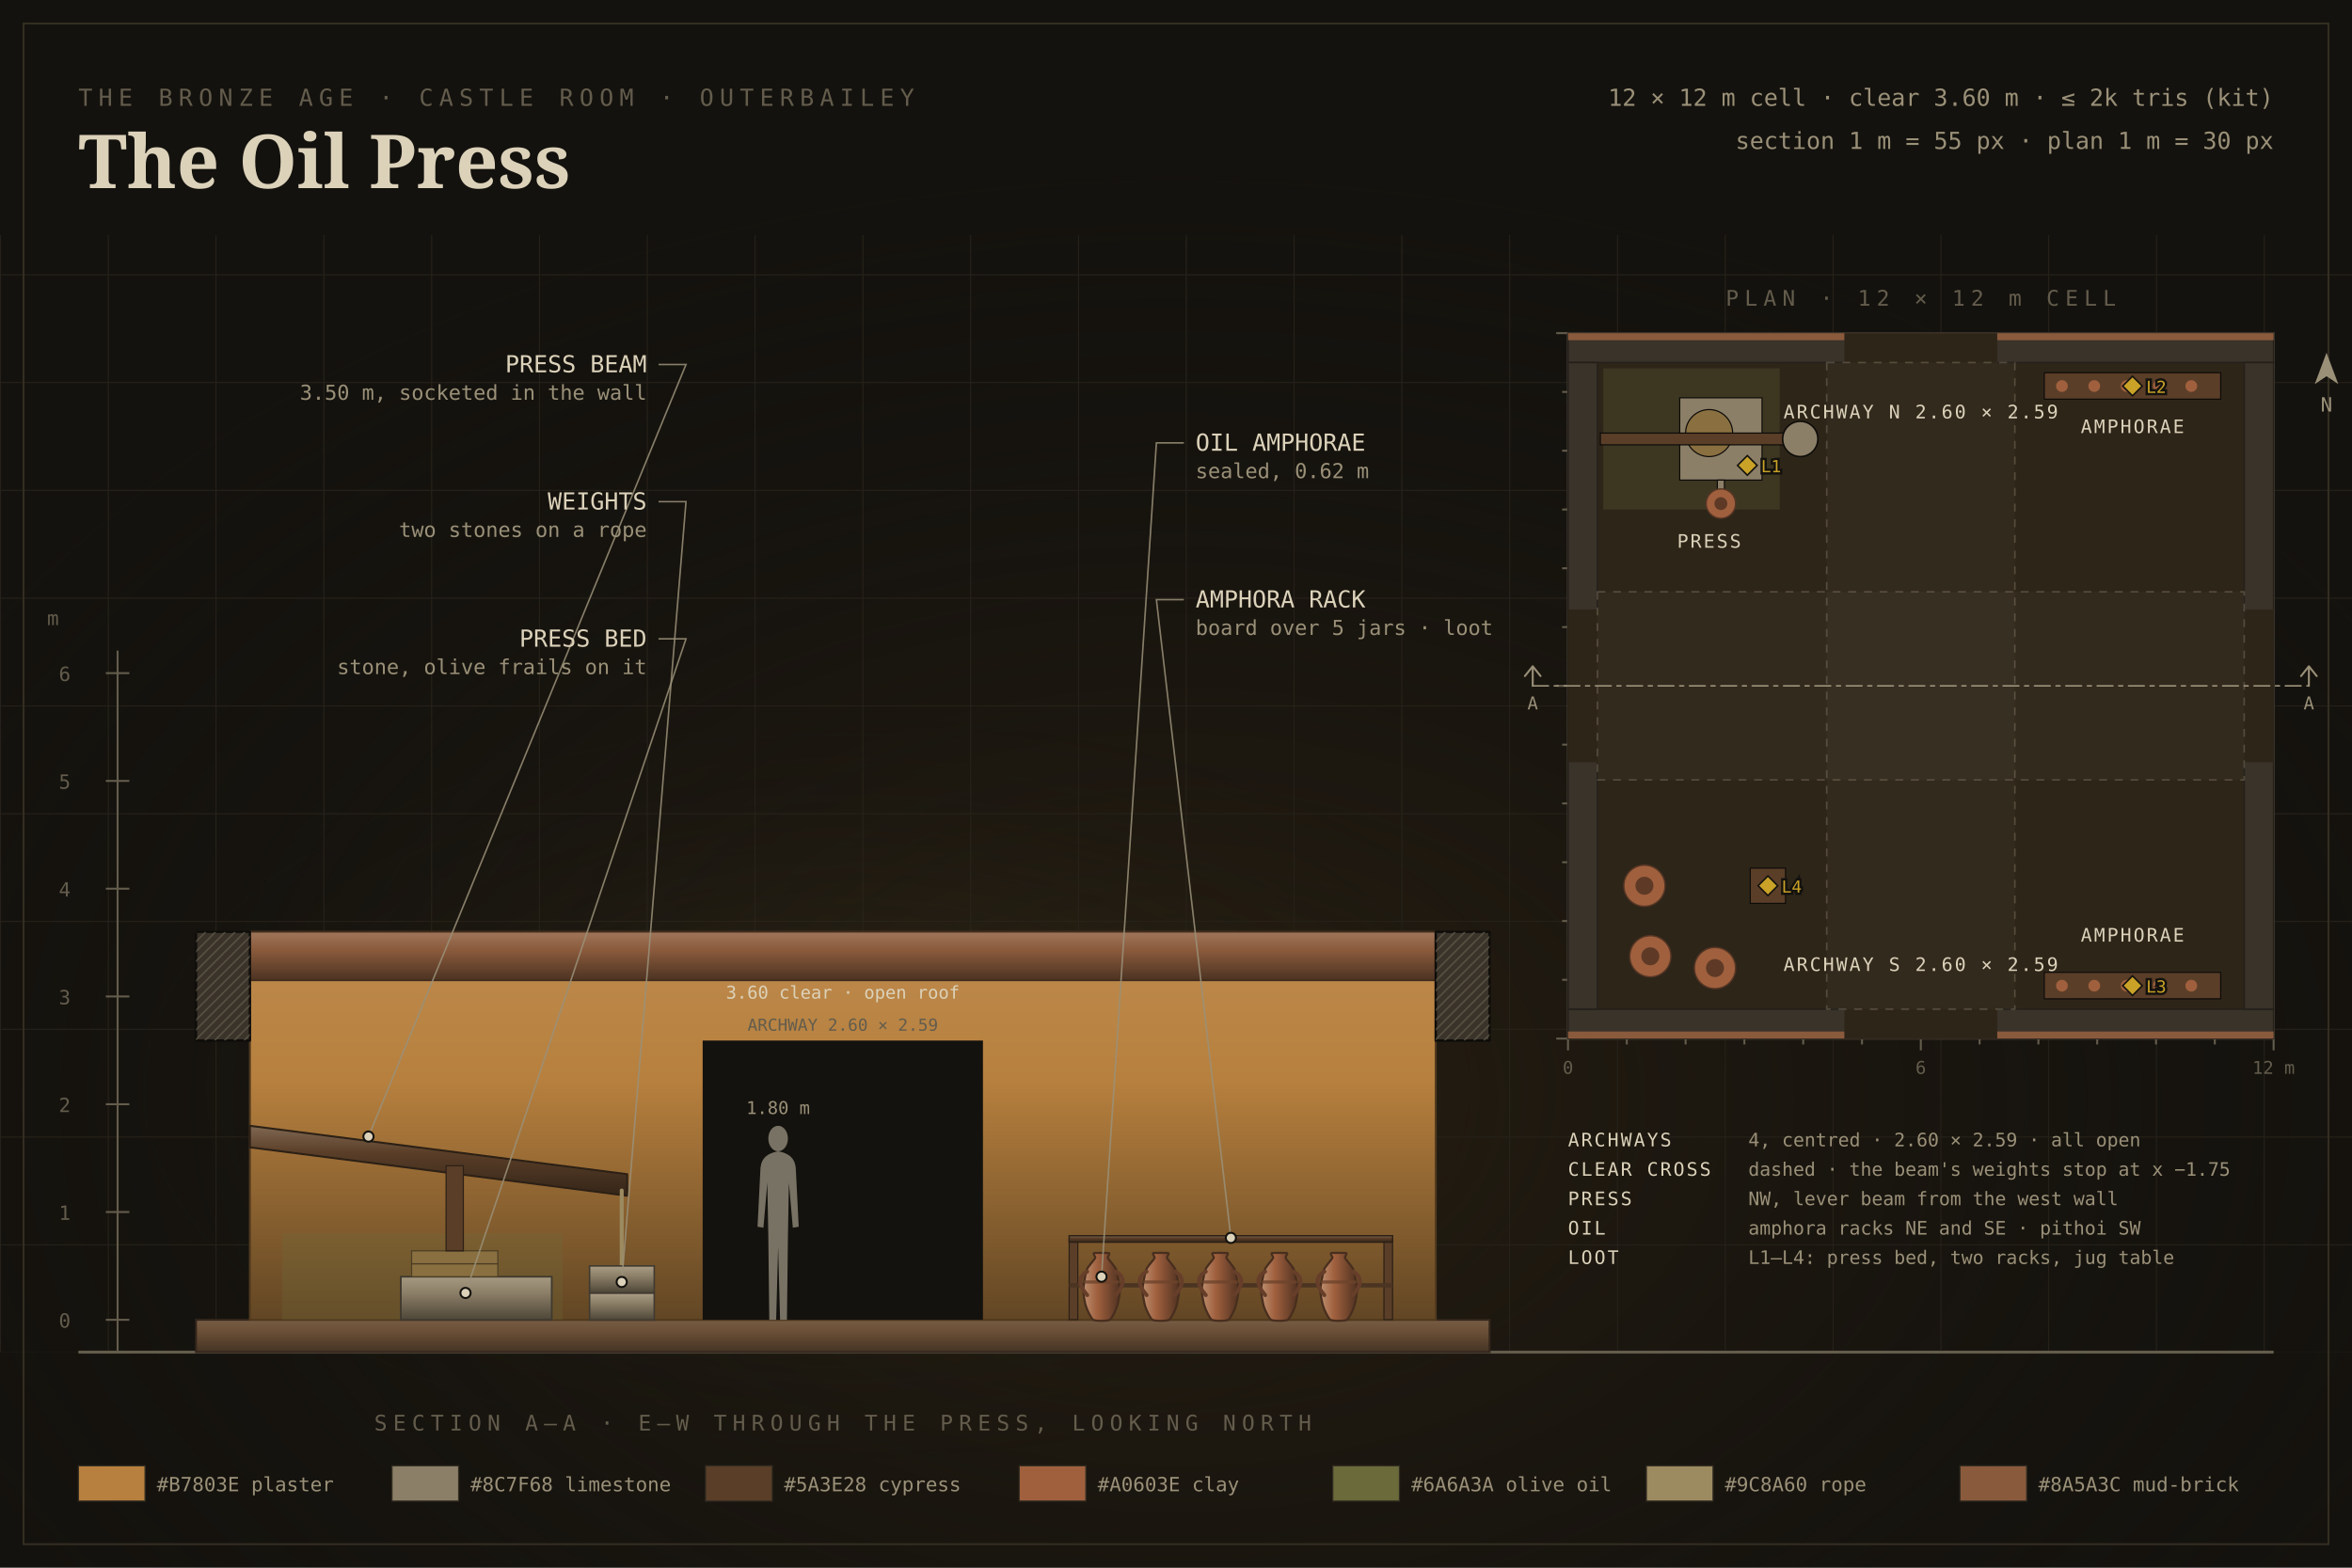
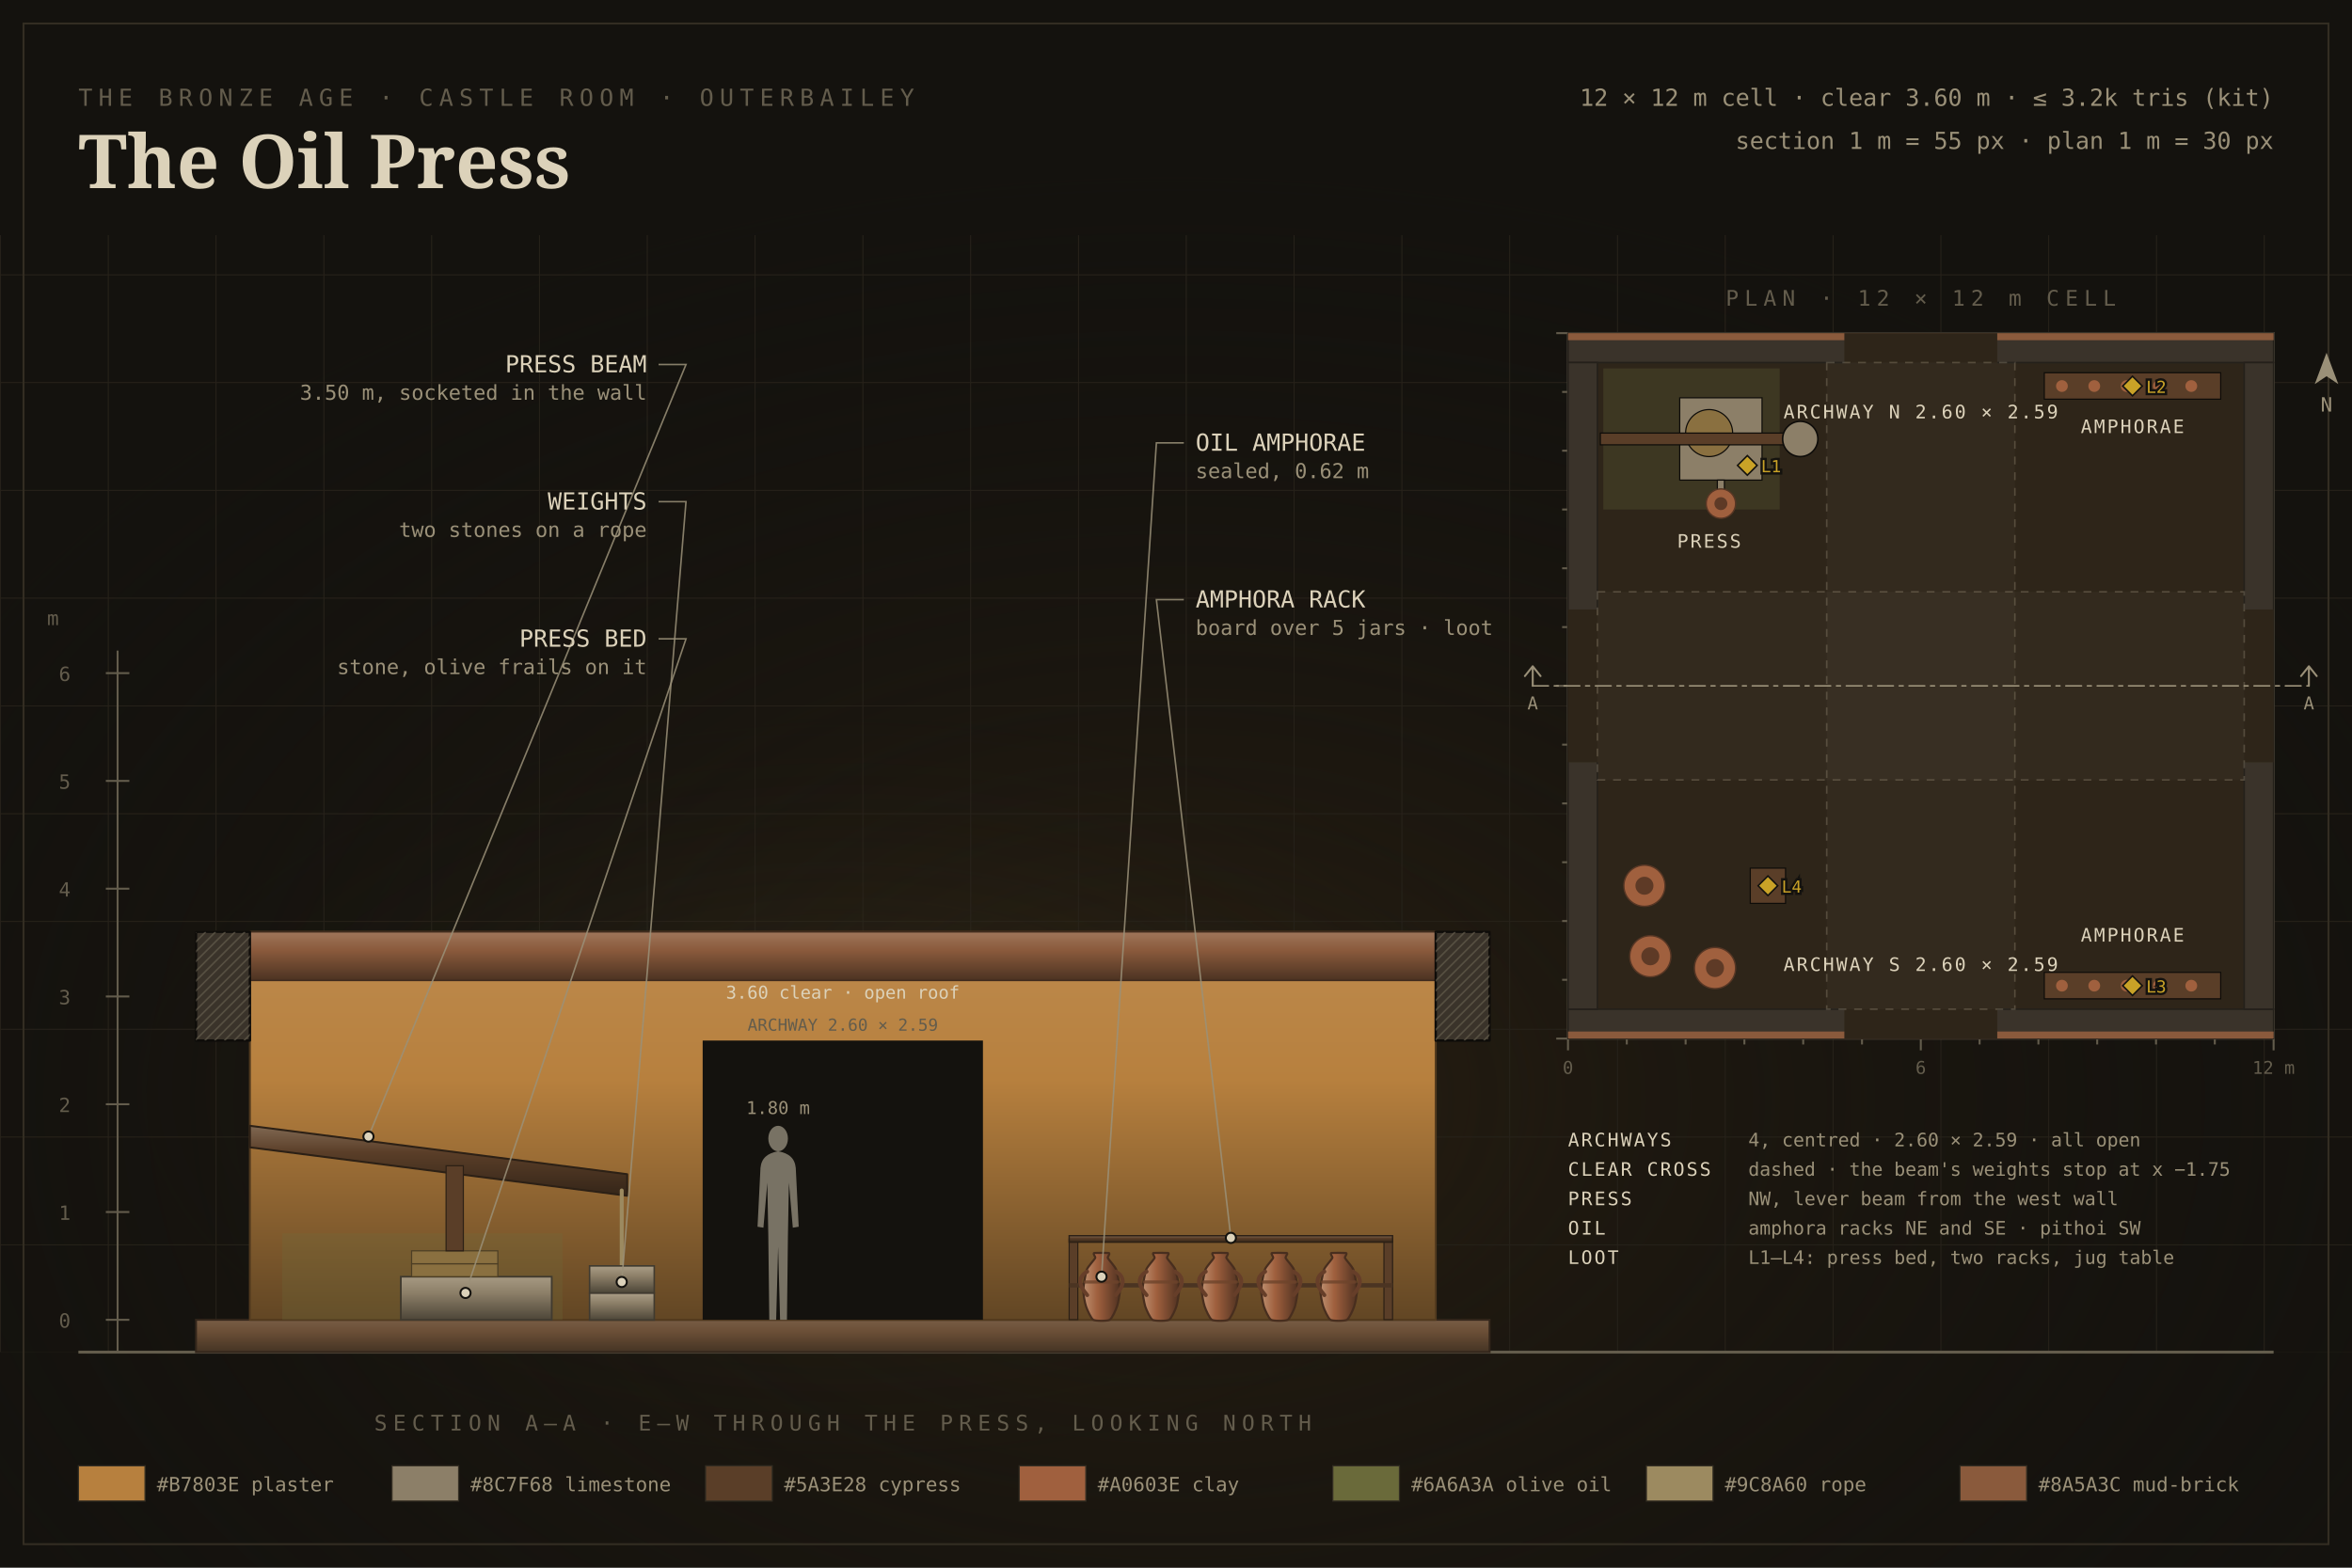
<svg xmlns="http://www.w3.org/2000/svg" viewBox="0 0 1200 800" width="1200" height="800">
  <defs>
    <pattern id="grid" width="55" height="55" patternUnits="userSpaceOnUse" x="0" y="690">
      <path d="M55 0 H0 V55" fill="none" stroke="#262119" stroke-width="1" />
    </pattern>
    <radialGradient id="glow" cx="50%" cy="70%" r="60%">
      <stop offset="0" stop-color="#2A2012" stop-opacity=".9" />
      <stop offset="1" stop-color="#14120E" stop-opacity="0" />
    </radialGradient>
    <radialGradient id="r1" cx="0.5" cy="0.5" r="0.5">
      <stop offset="0" stop-color="#5A5030" stop-opacity="0.3" />
      <stop offset="0.35" stop-color="#38311E" stop-opacity="0.225" />
      <stop offset="1" stop-color="#14120E" stop-opacity="0" />
    </radialGradient>
    <linearGradient id="g2" x1="0" y1="0" x2="0" y2="1">
      <stop offset="0" stop-color="#785D45" />
      <stop offset="0.38" stop-color="#6A4E36" />
      <stop offset="1" stop-color="#453424" />
    </linearGradient>
    <linearGradient id="g3" x1="0" y1="0" x2="0" y2="1">
      <stop offset="0" stop-color="#BD8A4D" />
      <stop offset="0.38" stop-color="#B7803E" />
      <stop offset="1" stop-color="#624624" />
    </linearGradient>
    <linearGradient id="g4" x1="0" y1="0" x2="0" y2="1">
      <stop offset="0" stop-color="#2B231B" />
      <stop offset="0.45" stop-color="#2B231B" />
      <stop offset="1" stop-color="#B7803E" />
    </linearGradient>
    <clipPath id="c5">
      <path d="M127.5 673.5 L732.5 673.5 L732.5 475.5 L127.5 475.5 Z" />
    </clipPath>
    <linearGradient id="g6" x1="0" y1="0" x2="0" y2="1">
      <stop offset="0" stop-color="#9F765A" />
      <stop offset="0.38" stop-color="#8A5A3C" />
      <stop offset="1" stop-color="#4C3322" />
    </linearGradient>
    <linearGradient id="g7" x1="0" y1="0" x2="0" y2="1">
      <stop offset="0" stop-color="#A69982" />
      <stop offset="0.38" stop-color="#8C7F68" />
      <stop offset="1" stop-color="#4D4638" />
    </linearGradient>
    <linearGradient id="g8" x1="0" y1="0" x2="0" y2="1">
      <stop offset="0" stop-color="#806852" />
      <stop offset="0.38" stop-color="#5A3E28" />
      <stop offset="1" stop-color="#342518" />
    </linearGradient>
    <linearGradient id="g9" x1="0" y1="0" x2="0" y2="1">
      <stop offset="0" stop-color="#AB9E87" />
      <stop offset="0.38" stop-color="#8C7F68" />
      <stop offset="1" stop-color="#4D4638" />
    </linearGradient>
    <linearGradient id="g10" x1="0" y1="0" x2="1" y2="0">
      <stop offset="0" stop-color="#BD9071" />
      <stop offset="0.38" stop-color="#A0603E" />
      <stop offset="1" stop-color="#503221" />
    </linearGradient>
    <clipPath id="c11">
      <path d="M100 531 L127.5 531 L127.5 475.5 L100 475.5 Z" />
    </clipPath>
    <clipPath id="c12">
      <path d="M732.5 531 L760 531 L760 475.5 L732.5 475.5 Z" />
    </clipPath>
  </defs>
  <rect width="1200" height="800" fill="#14120E" />
  <rect width="1200" height="800" fill="url(#glow)" />
  <rect x="0" y="120" width="1200" height="570" fill="url(#grid)" />
  <ellipse cx="430" cy="555.5" rx="380" ry="200" fill="url(#r1)" />
  <line x1="40" y1="690" x2="1160" y2="690" stroke="#635C4C" stroke-width="1.5" />
  <rect x="12" y="12" width="1176" height="776" fill="none" stroke="#332D22" stroke-width="1" />
  <text x="40" y="54" font-family="Overpass Mono, monospace" font-size="12" letter-spacing="3" fill="#635C4C">THE BRONZE AGE · CASTLE ROOM · OUTERBAILEY</text>
  <text x="40" y="96" font-family="Eczar, Georgia, serif" font-size="38" font-weight="700" fill="#DCD2BA">The Oil Press</text>
-   <text x="1160" y="54" text-anchor="end" font-family="Overpass Mono, monospace" font-size="12" fill="#9A9078">12 × 12 m cell · clear 3.60 m · ≤ 2k tris (kit)</text>
+   <text x="1160" y="54" text-anchor="end" font-family="Overpass Mono, monospace" font-size="12" fill="#9A9078">12 × 12 m cell · clear 3.60 m · ≤ 3.2k tris (kit)</text>
  <text x="1160" y="76" text-anchor="end" font-family="Overpass Mono, monospace" font-size="12" fill="#9A9078">section 1 m = 55 px · plan 1 m = 30 px</text>
  <g font-family="Overpass Mono, monospace" font-size="10" fill="#635C4C" stroke="#635C4C">
    <line x1="60" y1="690" x2="60" y2="332" stroke-width="1" />
    <line x1="54" y1="673.5" x2="66" y2="673.5" />
    <text x="30" y="677.5" stroke="none">0</text>
    <line x1="54" y1="618.5" x2="66" y2="618.5" />
    <text x="30" y="622.5" stroke="none">1</text>
    <line x1="54" y1="563.5" x2="66" y2="563.5" />
    <text x="30" y="567.5" stroke="none">2</text>
    <line x1="54" y1="508.5" x2="66" y2="508.5" />
    <text x="30" y="512.5" stroke="none">3</text>
    <line x1="54" y1="453.5" x2="66" y2="453.5" />
    <text x="30" y="457.5" stroke="none">4</text>
    <line x1="54" y1="398.5" x2="66" y2="398.5" />
    <text x="30" y="402.5" stroke="none">5</text>
    <line x1="54" y1="343.5" x2="66" y2="343.5" />
    <text x="30" y="347.5" stroke="none">6</text>
    <text x="24" y="319" stroke="none">m</text>
  </g>
  <text x="430" y="730" text-anchor="middle" font-family="Overpass Mono, monospace" font-size="11" letter-spacing="3" fill="#635C4C">SECTION A–A · E–W THROUGH THE PRESS, LOOKING NORTH</text>
  <text x="980" y="156" text-anchor="middle" font-family="Overpass Mono, monospace" font-size="11" letter-spacing="3" fill="#635C4C">PLAN · 12 × 12 m CELL</text>
  <g id="drawing">
    <rect x="100" y="673.5" width="660" height="16.5" fill="url(#g2)" stroke="#33261B" stroke-width="1" />
    <path d="M127.5 673.5 L732.5 673.5 L732.5 475.5 L127.5 475.5 Z" fill="url(#g3)" stroke="#523A1E" stroke-width="1" stroke-linejoin="round" stroke-linecap="round" />
    <g clip-path="url(#c5)">
      <rect x="127.5" y="475.5" width="605" height="22" fill="url(#g4)" opacity=".55" />
    </g>
    <rect x="358.5" y="531" width="143" height="142.5" fill="#14120E" />
    <rect x="100" y="475.5" width="660" height="24.8" fill="url(#g6)" stroke="#402B1D" stroke-width="0.8" />
    <rect x="144" y="629.5" width="143" height="44" fill="#6A6A3A" opacity="0.25" />
    <rect x="204.5" y="651.5" width="77" height="22" fill="url(#g7)" stroke="#403A2F" stroke-width="0.9" />
    <rect x="210" y="644.9" width="44" height="6.6" fill="#8A7040" stroke="#4C3E24" stroke-width="0.6" />
    <rect x="210" y="638.3" width="44" height="6.6" fill="#8A7040" stroke="#4C3E24" stroke-width="0.6" />
    <path d="M127.5 585.5 L320 610.2 L320 599.2 L127.5 574.5 Z" fill="url(#g8)" stroke="#2C2015" stroke-width="1" stroke-linejoin="round" stroke-linecap="round" />
    <rect x="227.6" y="594.9" width="8.8" height="43.4" fill="#5A3E28" stroke="#2C2015" stroke-width="0.6" />
    <line x1="317.2" y1="607.5" x2="317.2" y2="646" stroke="#9C8A60" stroke-width="2" stroke-linecap="round" />
    <rect x="300.8" y="659.8" width="33" height="13.8" fill="url(#g9)" stroke="#403A2F" stroke-width="0.8" />
    <rect x="300.8" y="646" width="33" height="13.8" fill="url(#g9)" stroke="#403A2F" stroke-width="0.8" />
    <rect x="545.5" y="632.2" width="4.4" height="41.2" fill="#5A3E28" stroke="#2C2015" stroke-width="0.6" />
    <rect x="706.1" y="632.2" width="4.4" height="41.2" fill="#5A3E28" stroke="#2C2015" stroke-width="0.6" />
    <rect x="545.5" y="630.6" width="165" height="3.3" fill="url(#g8)" stroke="#2C2015" stroke-width="0.7" />
    <rect x="545.5" y="654.8" width="165" height="2.2" fill="#4B3422" />
    <path d="M557.8 673.5 C556.6 672.8 554.6 668.2 554.1 666.7 C553.5 665.1 552.6 660 552.7 658.2 C552.7 656.3 553.9 649.5 554.5 647.9 C555.1 646.3 558.3 642.9 558.7 642.1 C559.1 641.4 558.2 640.7 558.2 640.4 C558.2 640.2 557.6 639.5 558.4 639.4 C559.1 639.3 564.9 639.3 565.6 639.4 C566.4 639.5 565.8 640.2 565.8 640.4 C565.8 640.7 564.9 641.4 565.3 642.1 C565.7 642.9 568.9 646.3 569.5 647.9 C570.1 649.5 571.3 656.3 571.4 658.2 C571.4 660 570.5 665.1 569.9 666.7 C569.4 668.2 567.4 672.8 566.2 673.5 C565 674.2 559 674.2 557.8 673.5 Z" fill="url(#g10)" stroke="#482E1E" stroke-width="1.1" stroke-linejoin="round" stroke-linecap="round" />
    <line x1="553.7" y1="654.2" x2="570.3" y2="654.2" stroke="#6D432B" stroke-width="1.6" stroke-linecap="round" opacity="0.8" />
    <path d="M554.7 648.9 q-7 4 0 12" fill="none" stroke="#663E29" stroke-width="2" stroke-linejoin="round" stroke-linecap="round" />
    <path d="M569.3 648.9 q7 4 0 12" fill="none" stroke="#663E29" stroke-width="2" stroke-linejoin="round" stroke-linecap="round" />
    <path d="M588 673.5 C586.8 672.8 584.8 668.2 584.3 666.7 C583.8 665.1 582.9 660 582.9 658.2 C582.9 656.3 584.2 649.5 584.8 647.9 C585.4 646.3 588.6 642.9 589 642.1 C589.3 641.4 588.5 640.7 588.5 640.4 C588.4 640.2 587.9 639.5 588.6 639.4 C589.4 639.3 595.1 639.3 595.9 639.4 C596.6 639.5 596.1 640.2 596 640.4 C596 640.7 595.2 641.4 595.5 642.1 C595.9 642.9 599.1 646.3 599.7 647.9 C600.3 649.5 601.6 656.3 601.6 658.2 C601.6 660 600.7 665.1 600.2 666.7 C599.7 668.2 597.7 672.8 596.5 673.5 C595.2 674.2 589.3 674.2 588 673.5 Z" fill="url(#g10)" stroke="#482E1E" stroke-width="1.1" stroke-linejoin="round" stroke-linecap="round" />
    <line x1="584" y1="654.2" x2="600.5" y2="654.2" stroke="#6D432B" stroke-width="1.6" stroke-linecap="round" opacity="0.8" />
    <path d="M585 648.9 q-7 4 0 12" fill="none" stroke="#663E29" stroke-width="2" stroke-linejoin="round" stroke-linecap="round" />
    <path d="M599.5 648.9 q7 4 0 12" fill="none" stroke="#663E29" stroke-width="2" stroke-linejoin="round" stroke-linecap="round" />
    <path d="M618.3 673.5 C617.1 672.8 615.1 668.2 614.6 666.7 C614 665.1 613.1 660 613.1 658.2 C613.2 656.3 614.4 649.5 615 647.9 C615.6 646.3 618.8 642.9 619.2 642.1 C619.6 641.4 618.7 640.7 618.7 640.4 C618.7 640.2 618.1 639.5 618.9 639.4 C619.6 639.3 625.4 639.3 626.1 639.4 C626.9 639.5 626.3 640.2 626.3 640.4 C626.3 640.7 625.4 641.4 625.8 642.1 C626.2 642.9 629.4 646.3 630 647.9 C630.6 649.5 631.8 656.3 631.9 658.2 C631.9 660 631 665.1 630.4 666.7 C629.9 668.2 627.9 672.8 626.7 673.5 C625.5 674.2 619.5 674.2 618.3 673.5 Z" fill="url(#g10)" stroke="#482E1E" stroke-width="1.1" stroke-linejoin="round" stroke-linecap="round" />
    <line x1="614.2" y1="654.2" x2="630.8" y2="654.2" stroke="#6D432B" stroke-width="1.6" stroke-linecap="round" opacity="0.8" />
    <path d="M615.2 648.9 q-7 4 0 12" fill="none" stroke="#663E29" stroke-width="2" stroke-linejoin="round" stroke-linecap="round" />
    <path d="M629.8 648.9 q7 4 0 12" fill="none" stroke="#663E29" stroke-width="2" stroke-linejoin="round" stroke-linecap="round" />
    <path d="M648.5 673.5 C647.3 672.8 645.3 668.2 644.8 666.7 C644.3 665.1 643.4 660 643.4 658.2 C643.4 656.3 644.7 649.5 645.3 647.9 C645.9 646.3 649.1 642.9 649.5 642.1 C649.8 641.4 649 640.7 649 640.4 C648.9 640.2 648.4 639.5 649.1 639.4 C649.9 639.3 655.6 639.3 656.4 639.4 C657.1 639.5 656.6 640.2 656.5 640.4 C656.5 640.7 655.7 641.4 656 642.1 C656.4 642.9 659.6 646.3 660.2 647.9 C660.8 649.5 662.1 656.3 662.1 658.2 C662.1 660 661.2 665.1 660.7 666.7 C660.2 668.2 658.2 672.8 657 673.5 C655.7 674.2 649.8 674.2 648.5 673.5 Z" fill="url(#g10)" stroke="#482E1E" stroke-width="1.1" stroke-linejoin="round" stroke-linecap="round" />
    <line x1="644.5" y1="654.2" x2="661" y2="654.2" stroke="#6D432B" stroke-width="1.6" stroke-linecap="round" opacity="0.8" />
    <path d="M645.5 648.9 q-7 4 0 12" fill="none" stroke="#663E29" stroke-width="2" stroke-linejoin="round" stroke-linecap="round" />
    <path d="M660 648.9 q7 4 0 12" fill="none" stroke="#663E29" stroke-width="2" stroke-linejoin="round" stroke-linecap="round" />
    <path d="M678.8 673.5 C677.6 672.8 675.6 668.2 675.1 666.7 C674.5 665.1 673.6 660 673.6 658.2 C673.7 656.3 674.9 649.5 675.5 647.9 C676.1 646.3 679.3 642.9 679.7 642.1 C680.1 641.4 679.2 640.7 679.2 640.4 C679.2 640.2 678.6 639.5 679.4 639.4 C680.1 639.3 685.9 639.3 686.6 639.4 C687.4 639.5 686.8 640.2 686.8 640.4 C686.8 640.7 685.9 641.4 686.3 642.1 C686.7 642.9 689.9 646.3 690.5 647.9 C691.1 649.5 692.3 656.3 692.4 658.2 C692.4 660 691.5 665.1 690.9 666.7 C690.4 668.2 688.4 672.8 687.2 673.5 C686 674.2 680 674.2 678.8 673.5 Z" fill="url(#g10)" stroke="#482E1E" stroke-width="1.1" stroke-linejoin="round" stroke-linecap="round" />
    <line x1="674.7" y1="654.2" x2="691.3" y2="654.2" stroke="#6D432B" stroke-width="1.6" stroke-linecap="round" opacity="0.8" />
    <path d="M675.7 648.9 q-7 4 0 12" fill="none" stroke="#663E29" stroke-width="2" stroke-linejoin="round" stroke-linecap="round" />
    <path d="M690.3 648.9 q7 4 0 12" fill="none" stroke="#663E29" stroke-width="2" stroke-linejoin="round" stroke-linecap="round" />
    <path d="M100 531 L127.5 531 L127.5 475.5 L100 475.5 Z" fill="#3A332A" stroke="#0E0C09" stroke-width="1.2" stroke-linejoin="round" stroke-linecap="round" />
    <g clip-path="url(#c11)">
      <g stroke="#635C4C" stroke-width=".8" opacity="0.7">
        <line x1="44.5" y1="531" x2="100" y2="475.5" />
        <line x1="49.5" y1="531" x2="105" y2="475.5" />
        <line x1="54.5" y1="531" x2="110" y2="475.5" />
        <line x1="59.5" y1="531" x2="115" y2="475.5" />
        <line x1="64.5" y1="531" x2="120" y2="475.5" />
        <line x1="69.5" y1="531" x2="125" y2="475.5" />
        <line x1="74.5" y1="531" x2="130" y2="475.5" />
        <line x1="79.5" y1="531" x2="135" y2="475.5" />
        <line x1="84.5" y1="531" x2="140" y2="475.5" />
        <line x1="89.5" y1="531" x2="145" y2="475.5" />
        <line x1="94.5" y1="531" x2="150" y2="475.5" />
        <line x1="99.5" y1="531" x2="155" y2="475.5" />
        <line x1="104.5" y1="531" x2="160" y2="475.5" />
        <line x1="109.5" y1="531" x2="165" y2="475.5" />
        <line x1="114.5" y1="531" x2="170" y2="475.5" />
        <line x1="119.5" y1="531" x2="175" y2="475.5" />
        <line x1="124.5" y1="531" x2="180" y2="475.5" />
      </g>
    </g>
    <path d="M732.5 531 L760 531 L760 475.5 L732.5 475.5 Z" fill="#3A332A" stroke="#0E0C09" stroke-width="1.2" stroke-linejoin="round" stroke-linecap="round" />
    <g clip-path="url(#c12)">
      <g stroke="#635C4C" stroke-width=".8" opacity="0.7">
        <line x1="677" y1="531" x2="732.5" y2="475.5" />
        <line x1="682" y1="531" x2="737.5" y2="475.5" />
        <line x1="687" y1="531" x2="742.5" y2="475.5" />
        <line x1="692" y1="531" x2="747.5" y2="475.5" />
        <line x1="697" y1="531" x2="752.5" y2="475.5" />
        <line x1="702" y1="531" x2="757.5" y2="475.5" />
        <line x1="707" y1="531" x2="762.5" y2="475.5" />
        <line x1="712" y1="531" x2="767.5" y2="475.5" />
        <line x1="717" y1="531" x2="772.5" y2="475.5" />
        <line x1="722" y1="531" x2="777.5" y2="475.5" />
        <line x1="727" y1="531" x2="782.5" y2="475.5" />
        <line x1="732" y1="531" x2="787.5" y2="475.5" />
        <line x1="737" y1="531" x2="792.5" y2="475.5" />
        <line x1="742" y1="531" x2="797.5" y2="475.5" />
        <line x1="747" y1="531" x2="802.5" y2="475.5" />
        <line x1="752" y1="531" x2="807.5" y2="475.5" />
        <line x1="757" y1="531" x2="812.5" y2="475.5" />
      </g>
    </g>
    <g transform="translate(357 501) scale(0.25)" fill="#DCD2BA" opacity=".5">
      <ellipse cx="160" cy="320" rx="20" ry="26" />
      <path d="M160 346 C138 350 126 360 124 380 L118 500 L130 502 L138 410 L140 520 L142 690 L156 690 L160 540 L164 690 L178 690 L180 520 L182 410 L190 502 L202 500 L196 380 C194 360 182 350 160 346 Z" />
    </g>
    <rect x="800" y="170" width="360" height="360" fill="#1B1813" stroke="#635C4C" stroke-width="1" />
    <g stroke="#635C4C" stroke-width="1">
      <line x1="800" y1="530" x2="800" y2="536" />
      <line x1="800" y1="530" x2="794" y2="530" />
      <line x1="830" y1="530" x2="830" y2="533" />
      <line x1="800" y1="500" x2="797" y2="500" />
      <line x1="860" y1="530" x2="860" y2="533" />
      <line x1="800" y1="470" x2="797" y2="470" />
      <line x1="890" y1="530" x2="890" y2="533" />
      <line x1="800" y1="440" x2="797" y2="440" />
      <line x1="920" y1="530" x2="920" y2="533" />
      <line x1="800" y1="410" x2="797" y2="410" />
      <line x1="950" y1="530" x2="950" y2="533" />
      <line x1="800" y1="380" x2="797" y2="380" />
      <line x1="980" y1="530" x2="980" y2="536" />
      <line x1="800" y1="350" x2="794" y2="350" />
      <line x1="1010" y1="530" x2="1010" y2="533" />
      <line x1="800" y1="320" x2="797" y2="320" />
      <line x1="1040" y1="530" x2="1040" y2="533" />
      <line x1="800" y1="290" x2="797" y2="290" />
      <line x1="1070" y1="530" x2="1070" y2="533" />
      <line x1="800" y1="260" x2="797" y2="260" />
      <line x1="1100" y1="530" x2="1100" y2="533" />
      <line x1="800" y1="230" x2="797" y2="230" />
      <line x1="1130" y1="530" x2="1130" y2="533" />
      <line x1="800" y1="200" x2="797" y2="200" />
      <line x1="1160" y1="530" x2="1160" y2="536" />
      <line x1="800" y1="170" x2="794" y2="170" />
    </g>
    <path d="M1187 180 l6 16 l-6 -4 l-6 4 z" fill="#9A9078" />
    <rect x="800" y="170" width="360" height="360" fill="#2E2519" />
    <rect x="800" y="170" width="360" height="15" fill="#3A332A" stroke="#24201A" stroke-width="0.8" />
    <rect x="800" y="515" width="360" height="15" fill="#3A332A" stroke="#24201A" stroke-width="0.8" />
    <rect x="800" y="185" width="15" height="330" fill="#3A332A" stroke="#24201A" stroke-width="0.8" />
    <rect x="1145" y="185" width="15" height="330" fill="#3A332A" stroke="#24201A" stroke-width="0.8" />
    <rect x="800" y="170" width="360" height="3.6" fill="#8A5A3C" />
    <rect x="800" y="526.4" width="360" height="3.6" fill="#8A5A3C" />
    <rect x="941" y="170" width="78" height="15.6" fill="#2E2519" />
    <rect x="941" y="514.4" width="78" height="15.6" fill="#2E2519" />
    <rect x="800" y="311" width="15.6" height="78" fill="#2E2519" />
    <rect x="1144.4" y="311" width="15.6" height="78" fill="#2E2519" />
    <rect x="932" y="185" width="96" height="330" fill="#9A9078" fill-opacity=".05" stroke="#9A9078" stroke-opacity=".35" stroke-width=".8" stroke-dasharray="4 4" />
    <rect x="815" y="302" width="330" height="96" fill="#9A9078" fill-opacity=".05" stroke="#9A9078" stroke-opacity=".35" stroke-width=".8" stroke-dasharray="4 4" />
    <rect x="818" y="188" width="90" height="72" fill="#6A6A3A" opacity="0.25" />
    <rect x="857" y="203" width="42" height="42" fill="#8C7F68" stroke="#0E0C09" stroke-width="0.6" />
    <circle cx="872" cy="221" r="12" fill="#8A7040" stroke="#0E0C09" stroke-width="0.6" />
    <rect x="816.5" y="221" width="103.5" height="6" fill="#5A3E28" stroke="#0E0C09" stroke-width="0.6" />
    <circle cx="918.5" cy="224" r="9" fill="#8C7F68" stroke="#0E0C09" stroke-width="0.8" />
    <rect x="876.2" y="245" width="3.6" height="9" fill="#8C7F68" stroke="#0E0C09" stroke-width="0.6" />
    <circle cx="878" cy="257" r="7.5" fill="#A0603E" stroke="#573624" stroke-width="0.7" />
    <circle cx="878" cy="257" r="3.3" fill="#5E3A26" />
    <rect x="1043" y="190.2" width="90" height="13.5" fill="#5A3E28" stroke="#0E0C09" stroke-width="0.6" />
    <circle cx="1052" cy="197" r="3" fill="#A0603E" />
    <circle cx="1068.5" cy="197" r="3" fill="#A0603E" />
    <circle cx="1085" cy="197" r="3" fill="#A0603E" />
    <circle cx="1101.5" cy="197" r="3" fill="#A0603E" />
    <circle cx="1118" cy="197" r="3" fill="#A0603E" />
    <rect x="1043" y="496.2" width="90" height="13.5" fill="#5A3E28" stroke="#0E0C09" stroke-width="0.6" />
    <circle cx="1052" cy="503" r="3" fill="#A0603E" />
    <circle cx="1068.5" cy="503" r="3" fill="#A0603E" />
    <circle cx="1085" cy="503" r="3" fill="#A0603E" />
    <circle cx="1101.5" cy="503" r="3" fill="#A0603E" />
    <circle cx="1118" cy="503" r="3" fill="#A0603E" />
    <circle cx="842" cy="488" r="10.5" fill="#A0603E" stroke="#573624" stroke-width="0.7" />
    <circle cx="842" cy="488" r="4.6" fill="#5E3A26" />
    <circle cx="875" cy="494" r="10.5" fill="#A0603E" stroke="#573624" stroke-width="0.7" />
    <circle cx="875" cy="494" r="4.6" fill="#5E3A26" />
    <circle cx="839" cy="452" r="10.5" fill="#A0603E" stroke="#573624" stroke-width="0.7" />
    <circle cx="839" cy="452" r="4.6" fill="#5E3A26" />
    <rect x="893" y="443" width="18" height="18" fill="#5A3E28" stroke="#0E0C09" stroke-width="0.6" />
    <path d="M891.5 232.5 l5 5 l-5 5 l-5 -5 z" fill="#C9A227" stroke="#14120E" stroke-width=".8" />
    <text x="898.5" y="241" font-family="Overpass Mono, monospace" font-size="8.5" fill="#C9A227" stroke="#14120E" stroke-width="2.4" paint-order="stroke">L1</text>
    <path d="M1088 192 l5 5 l-5 5 l-5 -5 z" fill="#C9A227" stroke="#14120E" stroke-width=".8" />
    <text x="1095" y="200.5" font-family="Overpass Mono, monospace" font-size="8.5" fill="#C9A227" stroke="#14120E" stroke-width="2.4" paint-order="stroke">L2</text>
    <path d="M1088 498 l5 5 l-5 5 l-5 -5 z" fill="#C9A227" stroke="#14120E" stroke-width=".8" />
    <text x="1095" y="506.5" font-family="Overpass Mono, monospace" font-size="8.5" fill="#C9A227" stroke="#14120E" stroke-width="2.4" paint-order="stroke">L3</text>
    <path d="M902 447 l5 5 l-5 5 l-5 -5 z" fill="#C9A227" stroke="#14120E" stroke-width=".8" />
    <text x="909" y="455.5" font-family="Overpass Mono, monospace" font-size="8.5" fill="#C9A227" stroke="#14120E" stroke-width="2.4" paint-order="stroke">L4</text>
    <line x1="782" y1="350" x2="1178" y2="350" stroke="#9A9078" stroke-width="0.8" stroke-linecap="round" stroke-dasharray="8 3 2 3" />
    <path d="M782 350 l0 -10 l-4 5 m4 -5 l4 5" fill="none" stroke="#9A9078" stroke-width="1" stroke-linejoin="round" stroke-linecap="round" />
    <path d="M1178 350 l0 -10 l-4 5 m4 -5 l4 5" fill="none" stroke="#9A9078" stroke-width="1" stroke-linejoin="round" stroke-linecap="round" />
  </g>
  <g id="callouts" font-family="Overpass Mono, monospace">
    <text x="430" y="526" font-family="Overpass Mono, monospace" font-size="8.5" fill="#635C4C" text-anchor="middle">ARCHWAY 2.60 × 2.59</text>
    <text x="397" y="568.5" font-family="Overpass Mono, monospace" font-size="9" fill="#9A9078" text-anchor="middle">1.80 m</text>
    <path d="M562 651.5 L590 226 L604 226" fill="none" stroke="#9A9078" stroke-width=".8" opacity=".85" />
    <circle cx="562" cy="651.5" r="2.6" fill="#DCD2BA" stroke="#14120E" stroke-width="1" />
    <text x="610" y="230" font-family="Overpass Mono, monospace" font-size="12" fill="#DCD2BA">OIL AMPHORAE</text>
    <text x="610" y="244" font-family="Overpass Mono, monospace" font-size="10.5" fill="#9A9078">sealed, 0.62 m</text>
    <path d="M628 631.7 L590 306 L604 306" fill="none" stroke="#9A9078" stroke-width=".8" opacity=".85" />
    <circle cx="628" cy="631.7" r="2.6" fill="#DCD2BA" stroke="#14120E" stroke-width="1" />
    <text x="610" y="310" font-family="Overpass Mono, monospace" font-size="12" fill="#DCD2BA">AMPHORA RACK</text>
    <text x="610" y="324" font-family="Overpass Mono, monospace" font-size="10.5" fill="#9A9078">board over 5 jars · loot</text>
    <path d="M188 580 L350 186 L336 186" fill="none" stroke="#9A9078" stroke-width=".8" opacity=".85" />
    <circle cx="188" cy="580" r="2.6" fill="#DCD2BA" stroke="#14120E" stroke-width="1" />
    <text x="330" y="190" font-family="Overpass Mono, monospace" font-size="12" fill="#DCD2BA" text-anchor="end">PRESS BEAM</text>
    <text x="330" y="204" font-family="Overpass Mono, monospace" font-size="10.5" fill="#9A9078" text-anchor="end">3.50 m, socketed in the wall</text>
    <path d="M317.2 654.2 L350 256 L336 256" fill="none" stroke="#9A9078" stroke-width=".8" opacity=".85" />
    <circle cx="317.2" cy="654.2" r="2.6" fill="#DCD2BA" stroke="#14120E" stroke-width="1" />
    <text x="330" y="260" font-family="Overpass Mono, monospace" font-size="12" fill="#DCD2BA" text-anchor="end">WEIGHTS</text>
    <text x="330" y="274" font-family="Overpass Mono, monospace" font-size="10.5" fill="#9A9078" text-anchor="end">two stones on a rope</text>
    <path d="M237.5 659.8 L350 326 L336 326" fill="none" stroke="#9A9078" stroke-width=".8" opacity=".85" />
    <circle cx="237.5" cy="659.8" r="2.6" fill="#DCD2BA" stroke="#14120E" stroke-width="1" />
    <text x="330" y="330" font-family="Overpass Mono, monospace" font-size="12" fill="#DCD2BA" text-anchor="end">PRESS BED</text>
    <text x="330" y="344" font-family="Overpass Mono, monospace" font-size="10.5" fill="#9A9078" text-anchor="end">stone, olive frails on it</text>
    <text x="430" y="509.6" font-family="Overpass Mono, monospace" font-size="9" fill="#DCD2BA" text-anchor="middle">3.60 clear · open roof</text>
    <text x="800" y="548" font-family="Overpass Mono, monospace" font-size="9" fill="#635C4C" text-anchor="middle">0</text>
    <text x="980" y="548" font-family="Overpass Mono, monospace" font-size="9" fill="#635C4C" text-anchor="middle">6</text>
    <text x="1160" y="548" font-family="Overpass Mono, monospace" font-size="9" fill="#635C4C" text-anchor="middle">12 m</text>
    <text x="1187" y="210" font-family="Overpass Mono, monospace" font-size="10" fill="#9A9078" text-anchor="middle">N</text>
    <text x="782" y="362" font-family="Overpass Mono, monospace" font-size="9" fill="#9A9078" text-anchor="middle">A</text>
    <text x="1178" y="362" font-family="Overpass Mono, monospace" font-size="9" fill="#9A9078" text-anchor="middle">A</text>
    <text x="980" y="213.5" font-family="Overpass Mono, monospace" font-size="9.5" fill="#DCD2BA" text-anchor="middle" letter-spacing="1">ARCHWAY N 2.60 × 2.59</text>
    <text x="980" y="495.5" font-family="Overpass Mono, monospace" font-size="9.5" fill="#DCD2BA" text-anchor="middle" letter-spacing="1">ARCHWAY S 2.60 × 2.59</text>
    <text x="872" y="279.5" font-family="Overpass Mono, monospace" font-size="9.5" fill="#DCD2BA" text-anchor="middle" letter-spacing="1">PRESS</text>
    <text x="1088" y="221" font-family="Overpass Mono, monospace" font-size="9.5" fill="#DCD2BA" text-anchor="middle" letter-spacing="1">AMPHORAE</text>
    <text x="1088" y="480.5" font-family="Overpass Mono, monospace" font-size="9.5" fill="#DCD2BA" text-anchor="middle" letter-spacing="1">AMPHORAE</text>
    <text x="800" y="585" font-family="Overpass Mono, monospace" font-size="9.5" fill="#DCD2BA" letter-spacing="1">ARCHWAYS</text>
    <text x="892" y="585" font-family="Overpass Mono, monospace" font-size="9.5" fill="#9A9078">4, centred · 2.60 × 2.59 · all open</text>
    <text x="800" y="600" font-family="Overpass Mono, monospace" font-size="9.5" fill="#DCD2BA" letter-spacing="1">CLEAR CROSS</text>
    <text x="892" y="600" font-family="Overpass Mono, monospace" font-size="9.5" fill="#9A9078">dashed · the beam's weights stop at x −1.75</text>
    <text x="800" y="615" font-family="Overpass Mono, monospace" font-size="9.5" fill="#DCD2BA" letter-spacing="1">PRESS</text>
    <text x="892" y="615" font-family="Overpass Mono, monospace" font-size="9.5" fill="#9A9078">NW, lever beam from the west wall</text>
    <text x="800" y="630" font-family="Overpass Mono, monospace" font-size="9.5" fill="#DCD2BA" letter-spacing="1">OIL</text>
    <text x="892" y="630" font-family="Overpass Mono, monospace" font-size="9.5" fill="#9A9078">amphora racks NE and SE · pithoi SW</text>
    <text x="800" y="645" font-family="Overpass Mono, monospace" font-size="9.5" fill="#DCD2BA" letter-spacing="1">LOOT</text>
    <text x="892" y="645" font-family="Overpass Mono, monospace" font-size="9.5" fill="#9A9078">L1–L4: press bed, two racks, jug table</text>
  </g>
  <g id="palette" font-family="Overpass Mono, monospace" font-size="10" fill="#9A9078">
    <rect x="40" y="748" width="34" height="18" fill="#B7803E" stroke="#332D22" stroke-width=".6" />
    <text x="80" y="761">#B7803E plaster</text>
    <rect x="200" y="748" width="34" height="18" fill="#8C7F68" stroke="#332D22" stroke-width=".6" />
    <text x="240" y="761">#8C7F68 limestone</text>
    <rect x="360" y="748" width="34" height="18" fill="#5A3E28" stroke="#332D22" stroke-width=".6" />
    <text x="400" y="761">#5A3E28 cypress</text>
    <rect x="520" y="748" width="34" height="18" fill="#A0603E" stroke="#332D22" stroke-width=".6" />
    <text x="560" y="761">#A0603E clay</text>
    <rect x="680" y="748" width="34" height="18" fill="#6A6A3A" stroke="#332D22" stroke-width=".6" />
    <text x="720" y="761">#6A6A3A olive oil</text>
    <rect x="840" y="748" width="34" height="18" fill="#9C8A60" stroke="#332D22" stroke-width=".6" />
    <text x="880" y="761">#9C8A60 rope</text>
    <rect x="1000" y="748" width="34" height="18" fill="#8A5A3C" stroke="#332D22" stroke-width=".6" />
    <text x="1040" y="761">#8A5A3C mud-brick</text>
  </g>
</svg>
